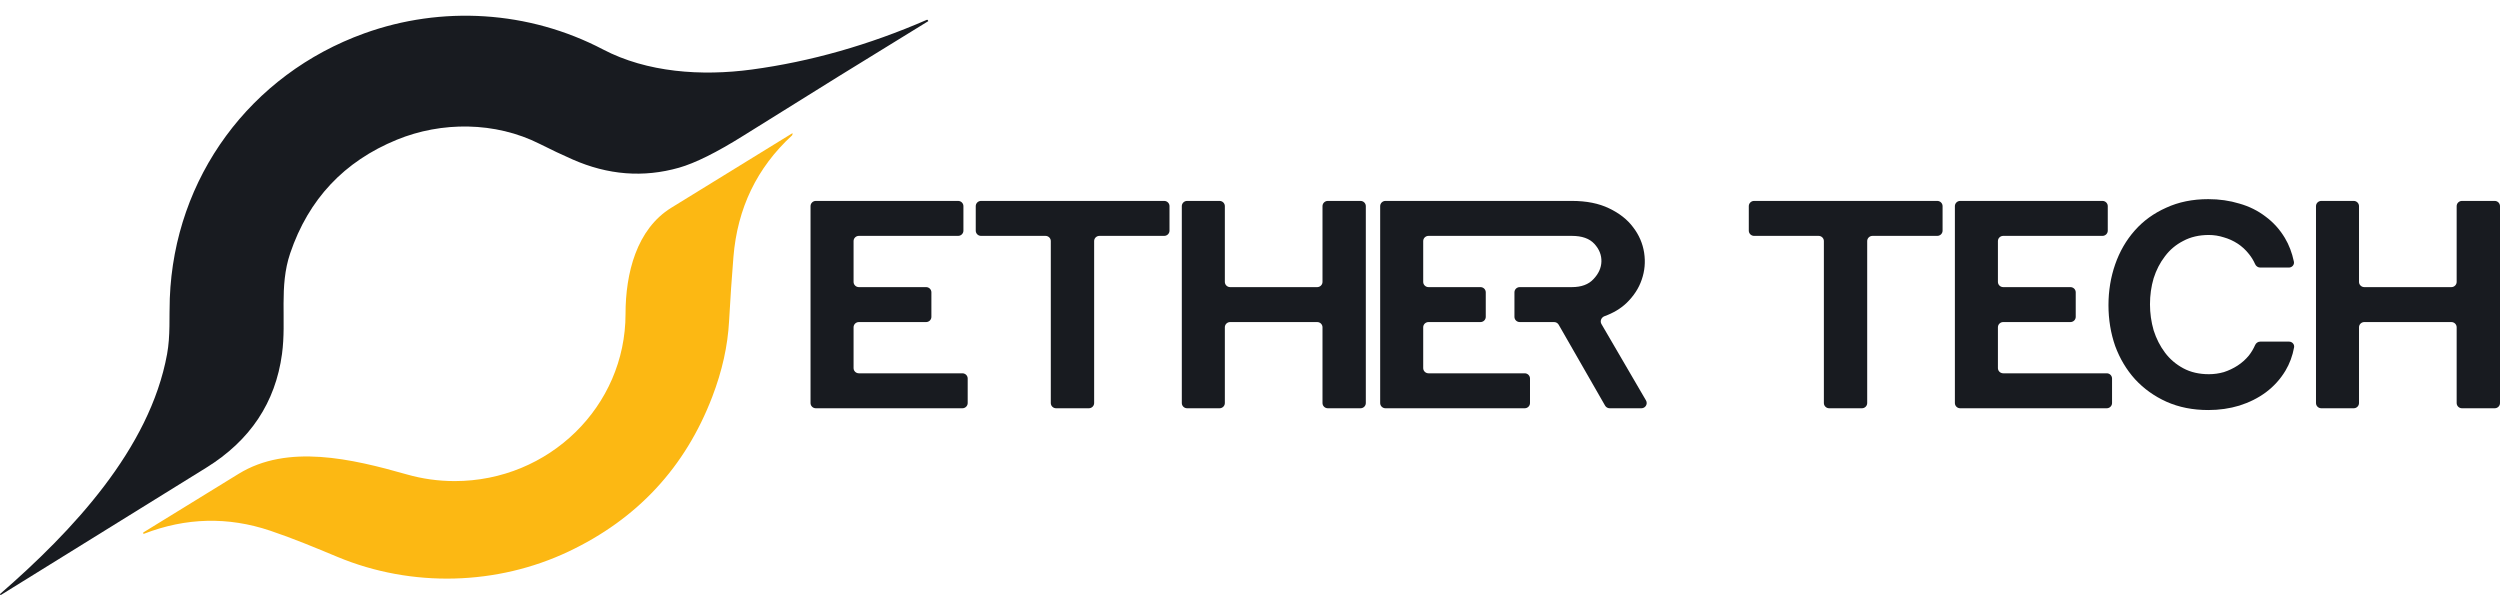
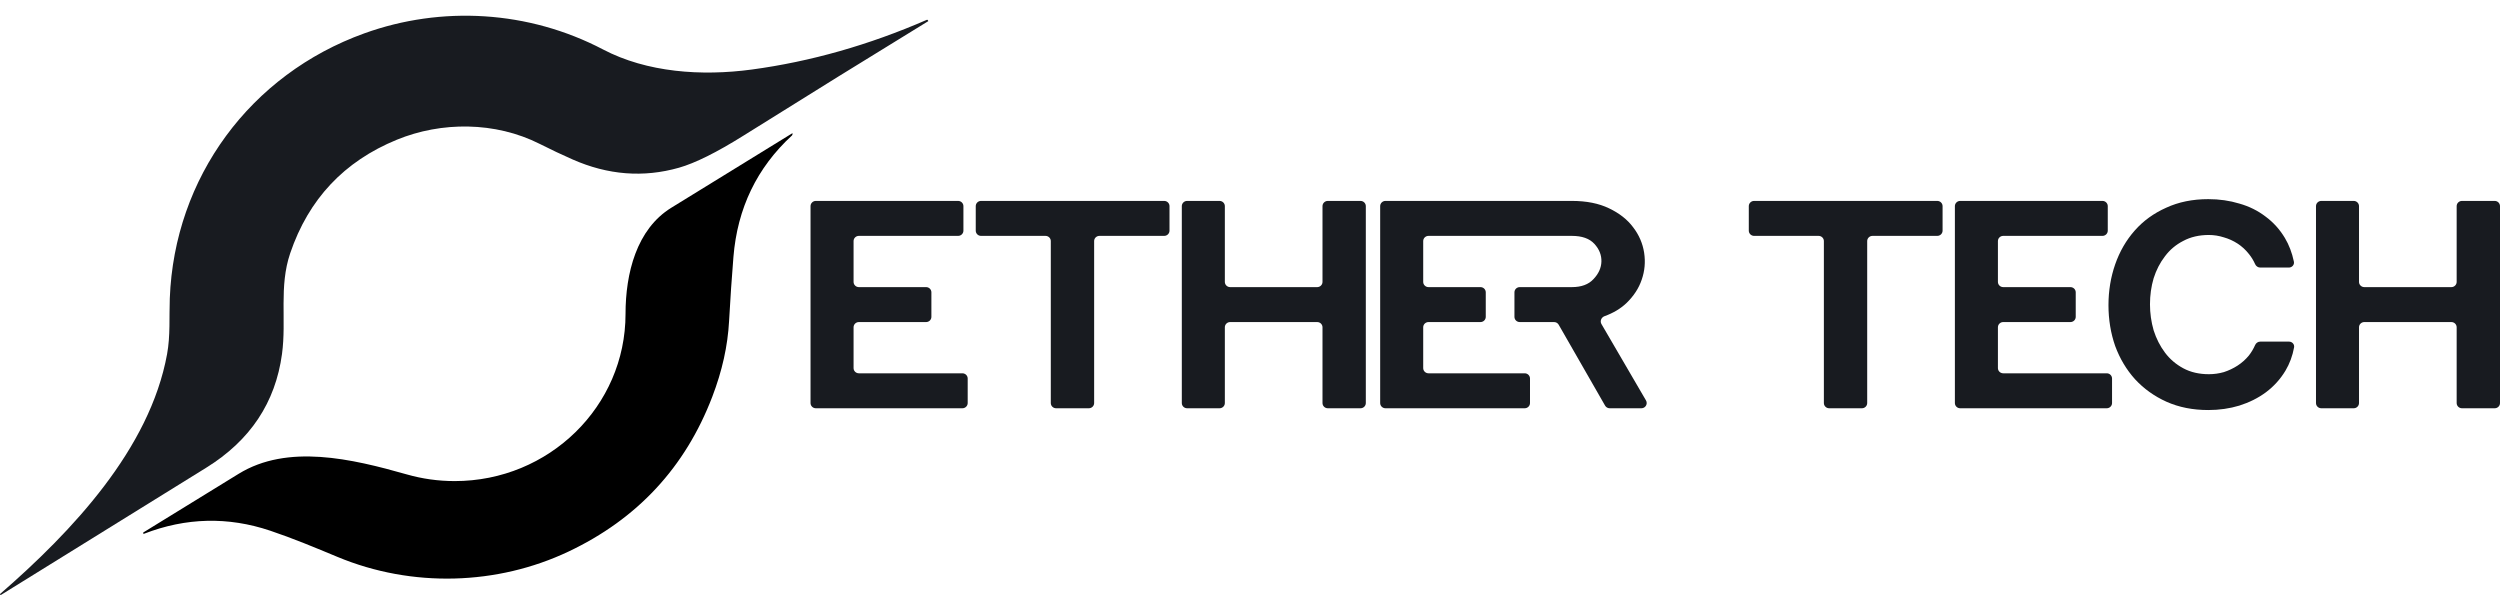
<svg xmlns="http://www.w3.org/2000/svg" width="131" height="32" viewBox="0 0 131 32" fill="none">
  <path d="M44.727 19.288C44.727 19.439 44.851 19.561 45.004 19.561H50.43C50.583 19.561 50.707 19.684 50.707 19.834V21.119C50.707 21.27 50.583 21.393 50.43 21.393H42.749C42.596 21.393 42.472 21.27 42.472 21.119V10.802C42.472 10.651 42.596 10.528 42.749 10.528H50.207C50.359 10.528 50.483 10.651 50.483 10.802V12.086C50.483 12.237 50.359 12.36 50.207 12.36H45.004C44.851 12.36 44.727 12.482 44.727 12.633V14.771C44.727 14.922 44.851 15.045 45.004 15.045H48.528C48.681 15.045 48.805 15.167 48.805 15.318V16.603C48.805 16.754 48.681 16.876 48.528 16.876H45.004C44.851 16.876 44.727 16.999 44.727 17.149V19.288Z" fill="#181B20" />
  <path d="M101.514 10.528C101.667 10.528 101.791 10.651 101.791 10.802V12.086C101.791 12.237 101.667 12.36 101.514 12.36H98.118C97.966 12.36 97.841 12.482 97.841 12.633V21.119C97.841 21.27 97.718 21.393 97.564 21.393H95.848C95.695 21.393 95.571 21.27 95.571 21.119V12.633C95.571 12.482 95.447 12.36 95.294 12.36H91.914C91.761 12.36 91.637 12.237 91.637 12.086V10.802C91.637 10.651 91.761 10.528 91.914 10.528H101.514Z" fill="#181B20" />
  <path d="M104.691 19.288C104.691 19.439 104.815 19.561 104.968 19.561H110.394C110.547 19.561 110.671 19.684 110.671 19.834V21.119C110.671 21.27 110.547 21.393 110.394 21.393H102.713C102.56 21.393 102.436 21.27 102.436 21.119V10.802C102.436 10.651 102.56 10.528 102.713 10.528H110.17C110.323 10.528 110.447 10.651 110.447 10.802V12.086C110.447 12.237 110.323 12.36 110.17 12.36H104.968C104.815 12.36 104.691 12.482 104.691 12.633V14.771C104.691 14.922 104.815 15.045 104.968 15.045H108.491C108.644 15.045 108.768 15.167 108.768 15.318V16.603C108.768 16.754 108.644 16.876 108.491 16.876H104.968C104.815 16.876 104.691 16.999 104.691 17.149V19.288Z" fill="#181B20" />
  <path d="M115.745 19.608C116.012 19.608 116.273 19.572 116.529 19.499C116.785 19.416 117.024 19.303 117.248 19.158C117.472 19.013 117.669 18.837 117.84 18.63C117.972 18.462 118.081 18.279 118.168 18.081C118.215 17.974 118.318 17.901 118.436 17.901H119.945C120.11 17.901 120.239 18.042 120.21 18.203C120.128 18.651 119.977 19.057 119.759 19.422C119.492 19.866 119.151 20.244 118.735 20.555C118.33 20.855 117.867 21.087 117.344 21.253C116.833 21.408 116.289 21.486 115.713 21.486C114.903 21.486 114.173 21.341 113.523 21.051C112.883 20.762 112.334 20.368 111.876 19.872C111.428 19.375 111.081 18.796 110.836 18.133C110.602 17.461 110.484 16.747 110.484 15.992C110.484 15.236 110.602 14.522 110.836 13.85C111.071 13.177 111.412 12.587 111.86 12.08C112.307 11.573 112.856 11.175 113.507 10.885C114.157 10.585 114.892 10.435 115.713 10.435C116.289 10.435 116.833 10.513 117.344 10.668C117.856 10.813 118.314 11.04 118.719 11.351C119.125 11.651 119.46 12.024 119.727 12.468C119.946 12.834 120.103 13.247 120.2 13.71C120.234 13.873 120.104 14.02 119.935 14.02H118.436C118.318 14.02 118.215 13.947 118.168 13.84C118.081 13.644 117.971 13.466 117.84 13.306C117.669 13.089 117.472 12.908 117.248 12.763C117.024 12.618 116.785 12.51 116.529 12.437C116.273 12.355 116.012 12.313 115.745 12.313C115.234 12.313 114.786 12.417 114.402 12.624C114.018 12.82 113.698 13.089 113.443 13.431C113.187 13.762 112.99 14.145 112.851 14.579C112.723 15.014 112.659 15.469 112.659 15.945C112.659 16.411 112.723 16.866 112.851 17.311C112.99 17.745 113.187 18.133 113.443 18.475C113.698 18.816 114.018 19.09 114.402 19.297C114.786 19.504 115.234 19.608 115.745 19.608Z" fill="#181B20" />
  <path d="M128.729 10.802C128.729 10.651 128.853 10.528 129.006 10.528H130.723C130.876 10.528 131 10.651 131 10.802V21.119C131 21.27 130.876 21.393 130.723 21.393H129.006C128.853 21.393 128.729 21.27 128.729 21.119V17.149C128.729 16.999 128.605 16.876 128.452 16.876H123.889C123.736 16.876 123.612 16.999 123.612 17.149V21.119C123.612 21.27 123.488 21.393 123.336 21.393H121.635C121.482 21.393 121.358 21.27 121.358 21.119V10.802C121.358 10.651 121.482 10.528 121.635 10.528H123.336C123.488 10.528 123.612 10.651 123.612 10.802V14.771C123.612 14.922 123.736 15.045 123.889 15.045H128.452C128.605 15.045 128.729 14.922 128.729 14.771V10.802Z" fill="#181B20" />
  <path d="M61.005 10.528C61.158 10.528 61.282 10.651 61.282 10.802V12.086C61.282 12.237 61.158 12.36 61.005 12.36H57.61C57.457 12.36 57.333 12.482 57.333 12.633V21.119C57.333 21.27 57.209 21.393 57.056 21.393H55.339C55.186 21.393 55.062 21.27 55.062 21.119V12.633C55.062 12.482 54.938 12.36 54.785 12.36H51.405C51.252 12.36 51.129 12.237 51.129 12.086V10.802C51.129 10.651 51.252 10.528 51.405 10.528H61.005Z" fill="#181B20" />
  <path d="M69.299 10.802C69.299 10.651 69.423 10.528 69.576 10.528H71.292C71.445 10.528 71.569 10.651 71.569 10.802V21.119C71.569 21.27 71.445 21.393 71.292 21.393H69.576C69.423 21.393 69.299 21.27 69.299 21.119V17.149C69.299 16.999 69.175 16.876 69.022 16.876H64.459C64.306 16.876 64.182 16.999 64.182 17.149V21.119C64.182 21.27 64.058 21.393 63.905 21.393H62.204C62.051 21.393 61.927 21.27 61.927 21.119V10.802C61.927 10.651 62.051 10.528 62.204 10.528H63.905C64.058 10.528 64.182 10.651 64.182 10.802V14.771C64.182 14.922 64.306 15.045 64.459 15.045H69.022C69.175 15.045 69.299 14.922 69.299 14.771V10.802Z" fill="#181B20" />
  <path d="M86.25 20.983C86.356 21.165 86.222 21.393 86.01 21.393H84.347C84.247 21.393 84.155 21.34 84.106 21.254L81.675 17.015C81.626 16.929 81.534 16.876 81.434 16.876H79.634C79.481 16.876 79.357 16.754 79.357 16.603V15.318C79.357 15.167 79.481 15.045 79.634 15.045H82.363C82.864 15.045 83.242 14.905 83.498 14.626C83.765 14.346 83.903 14.041 83.914 13.71C83.925 13.369 83.802 13.058 83.546 12.779C83.29 12.499 82.896 12.36 82.363 12.36H74.853C74.7 12.36 74.576 12.482 74.576 12.633V14.771C74.576 14.922 74.7 15.045 74.853 15.045H77.577C77.73 15.045 77.854 15.167 77.854 15.318V16.603C77.854 16.754 77.73 16.876 77.577 16.876H74.853C74.7 16.876 74.576 16.999 74.576 17.149V19.288C74.576 19.439 74.7 19.561 74.853 19.561H79.895C80.048 19.561 80.172 19.684 80.172 19.834V21.119C80.172 21.27 80.048 21.393 79.895 21.393H72.598C72.445 21.393 72.321 21.27 72.321 21.119V10.802C72.321 10.651 72.445 10.528 72.598 10.528H82.363C83.13 10.528 83.781 10.658 84.314 10.916C84.857 11.175 85.278 11.506 85.577 11.91C85.886 12.313 86.078 12.758 86.153 13.244C86.227 13.731 86.184 14.201 86.025 14.657C85.875 15.102 85.609 15.51 85.225 15.883C84.916 16.175 84.534 16.403 84.079 16.567C83.909 16.628 83.826 16.825 83.916 16.98L86.25 20.983Z" fill="#181B20" />
  <path d="M29.999 8.353C29.444 8.109 28.871 7.838 28.281 7.54C25.949 6.364 23.132 6.364 20.794 7.322C18.031 8.455 16.169 10.437 15.207 13.268C14.611 15.021 15.018 16.768 14.777 18.549C14.432 21.095 13.11 23.081 10.81 24.506C7.25 26.716 3.666 28.937 0.057 31.17C0.039 31.182 0.022 31.178 0.007 31.16C-0.004 31.144 -0.002 31.13 0.011 31.118C3.784 27.838 7.848 23.527 8.755 18.555C8.933 17.577 8.859 16.623 8.897 15.638C9.136 9.301 13.116 3.901 19.092 1.747C23.136 0.29 27.693 0.546 31.6 2.592C33.9 3.798 36.756 4 39.399 3.643C42.472 3.228 45.528 2.36 48.566 1.039C48.589 1.03 48.606 1.036 48.618 1.057L48.642 1.103C48.644 1.105 48.643 1.107 48.64 1.109C45.582 2.981 42.354 4.981 38.957 7.108C37.553 7.987 36.427 8.547 35.58 8.788C33.715 9.318 31.855 9.173 29.999 8.353Z" fill="#181B20" />
-   <path d="M41.508 6.988C39.401 8.288 37.291 9.586 35.181 10.883C33.353 12.007 32.778 14.326 32.778 16.451C32.778 21.288 28.771 25.209 23.827 25.209C22.959 25.209 22.12 25.088 21.327 24.862C18.422 24.036 15.07 23.25 12.505 24.828C10.844 25.849 9.182 26.872 7.519 27.895C7.498 27.905 7.501 27.936 7.51 27.957C7.512 27.962 7.514 27.966 7.517 27.971C7.524 27.98 7.538 27.972 7.549 27.968C9.743 27.119 11.946 27.065 14.159 27.808C15.344 28.206 16.526 28.699 17.68 29.18C21.606 30.816 26.07 30.661 29.781 28.906C33.392 27.199 35.907 24.492 37.324 20.788C37.841 19.439 38.135 18.119 38.204 16.823C38.267 15.68 38.342 14.563 38.431 13.472C38.638 10.912 39.662 8.788 41.502 7.096C41.521 7.077 41.52 7.048 41.528 7.023C41.529 7.018 41.531 7.013 41.533 7.009C41.539 6.994 41.521 6.979 41.508 6.988Z" fill="#FCB813" />
+   <path d="M41.508 6.988C39.401 8.288 37.291 9.586 35.181 10.883C33.353 12.007 32.778 14.326 32.778 16.451C32.778 21.288 28.771 25.209 23.827 25.209C22.959 25.209 22.12 25.088 21.327 24.862C18.422 24.036 15.07 23.25 12.505 24.828C10.844 25.849 9.182 26.872 7.519 27.895C7.498 27.905 7.501 27.936 7.51 27.957C7.512 27.962 7.514 27.966 7.517 27.971C7.524 27.98 7.538 27.972 7.549 27.968C9.743 27.119 11.946 27.065 14.159 27.808C15.344 28.206 16.526 28.699 17.68 29.18C21.606 30.816 26.07 30.661 29.781 28.906C33.392 27.199 35.907 24.492 37.324 20.788C37.841 19.439 38.135 18.119 38.204 16.823C38.267 15.68 38.342 14.563 38.431 13.472C38.638 10.912 39.662 8.788 41.502 7.096C41.521 7.077 41.52 7.048 41.528 7.023C41.529 7.018 41.531 7.013 41.533 7.009C41.539 6.994 41.521 6.979 41.508 6.988Z" fill="#000000" />
</svg>
